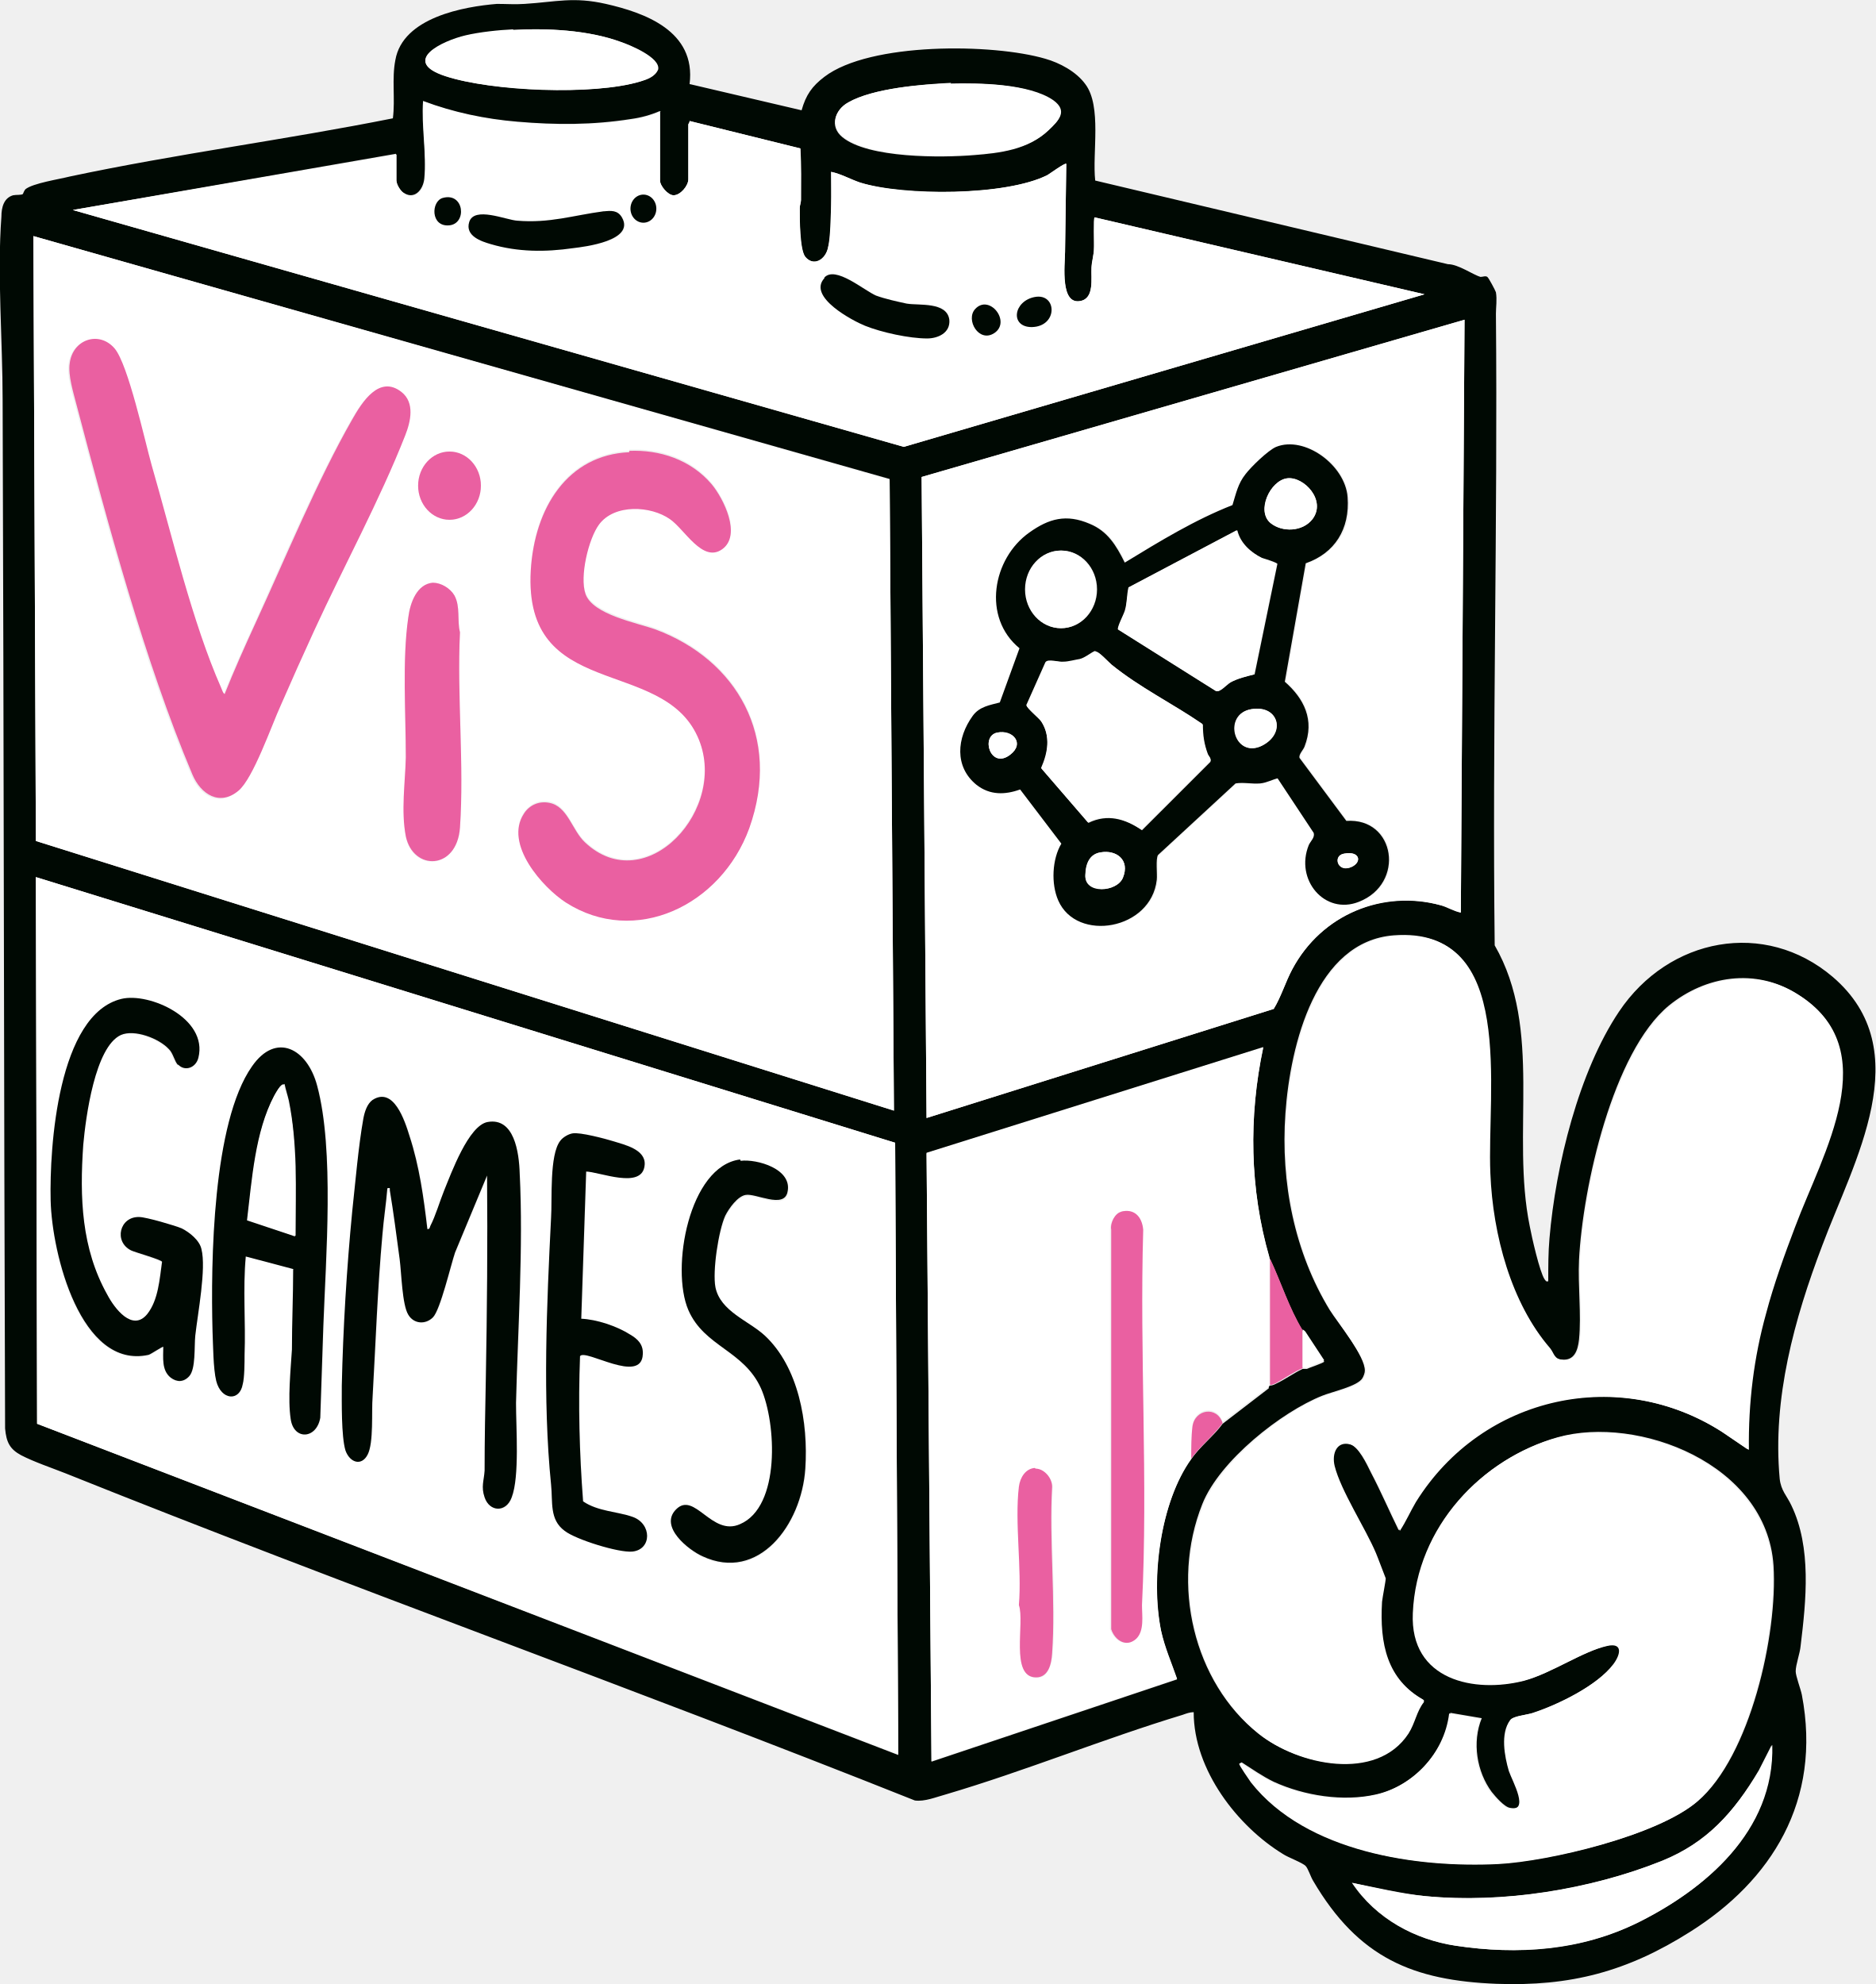
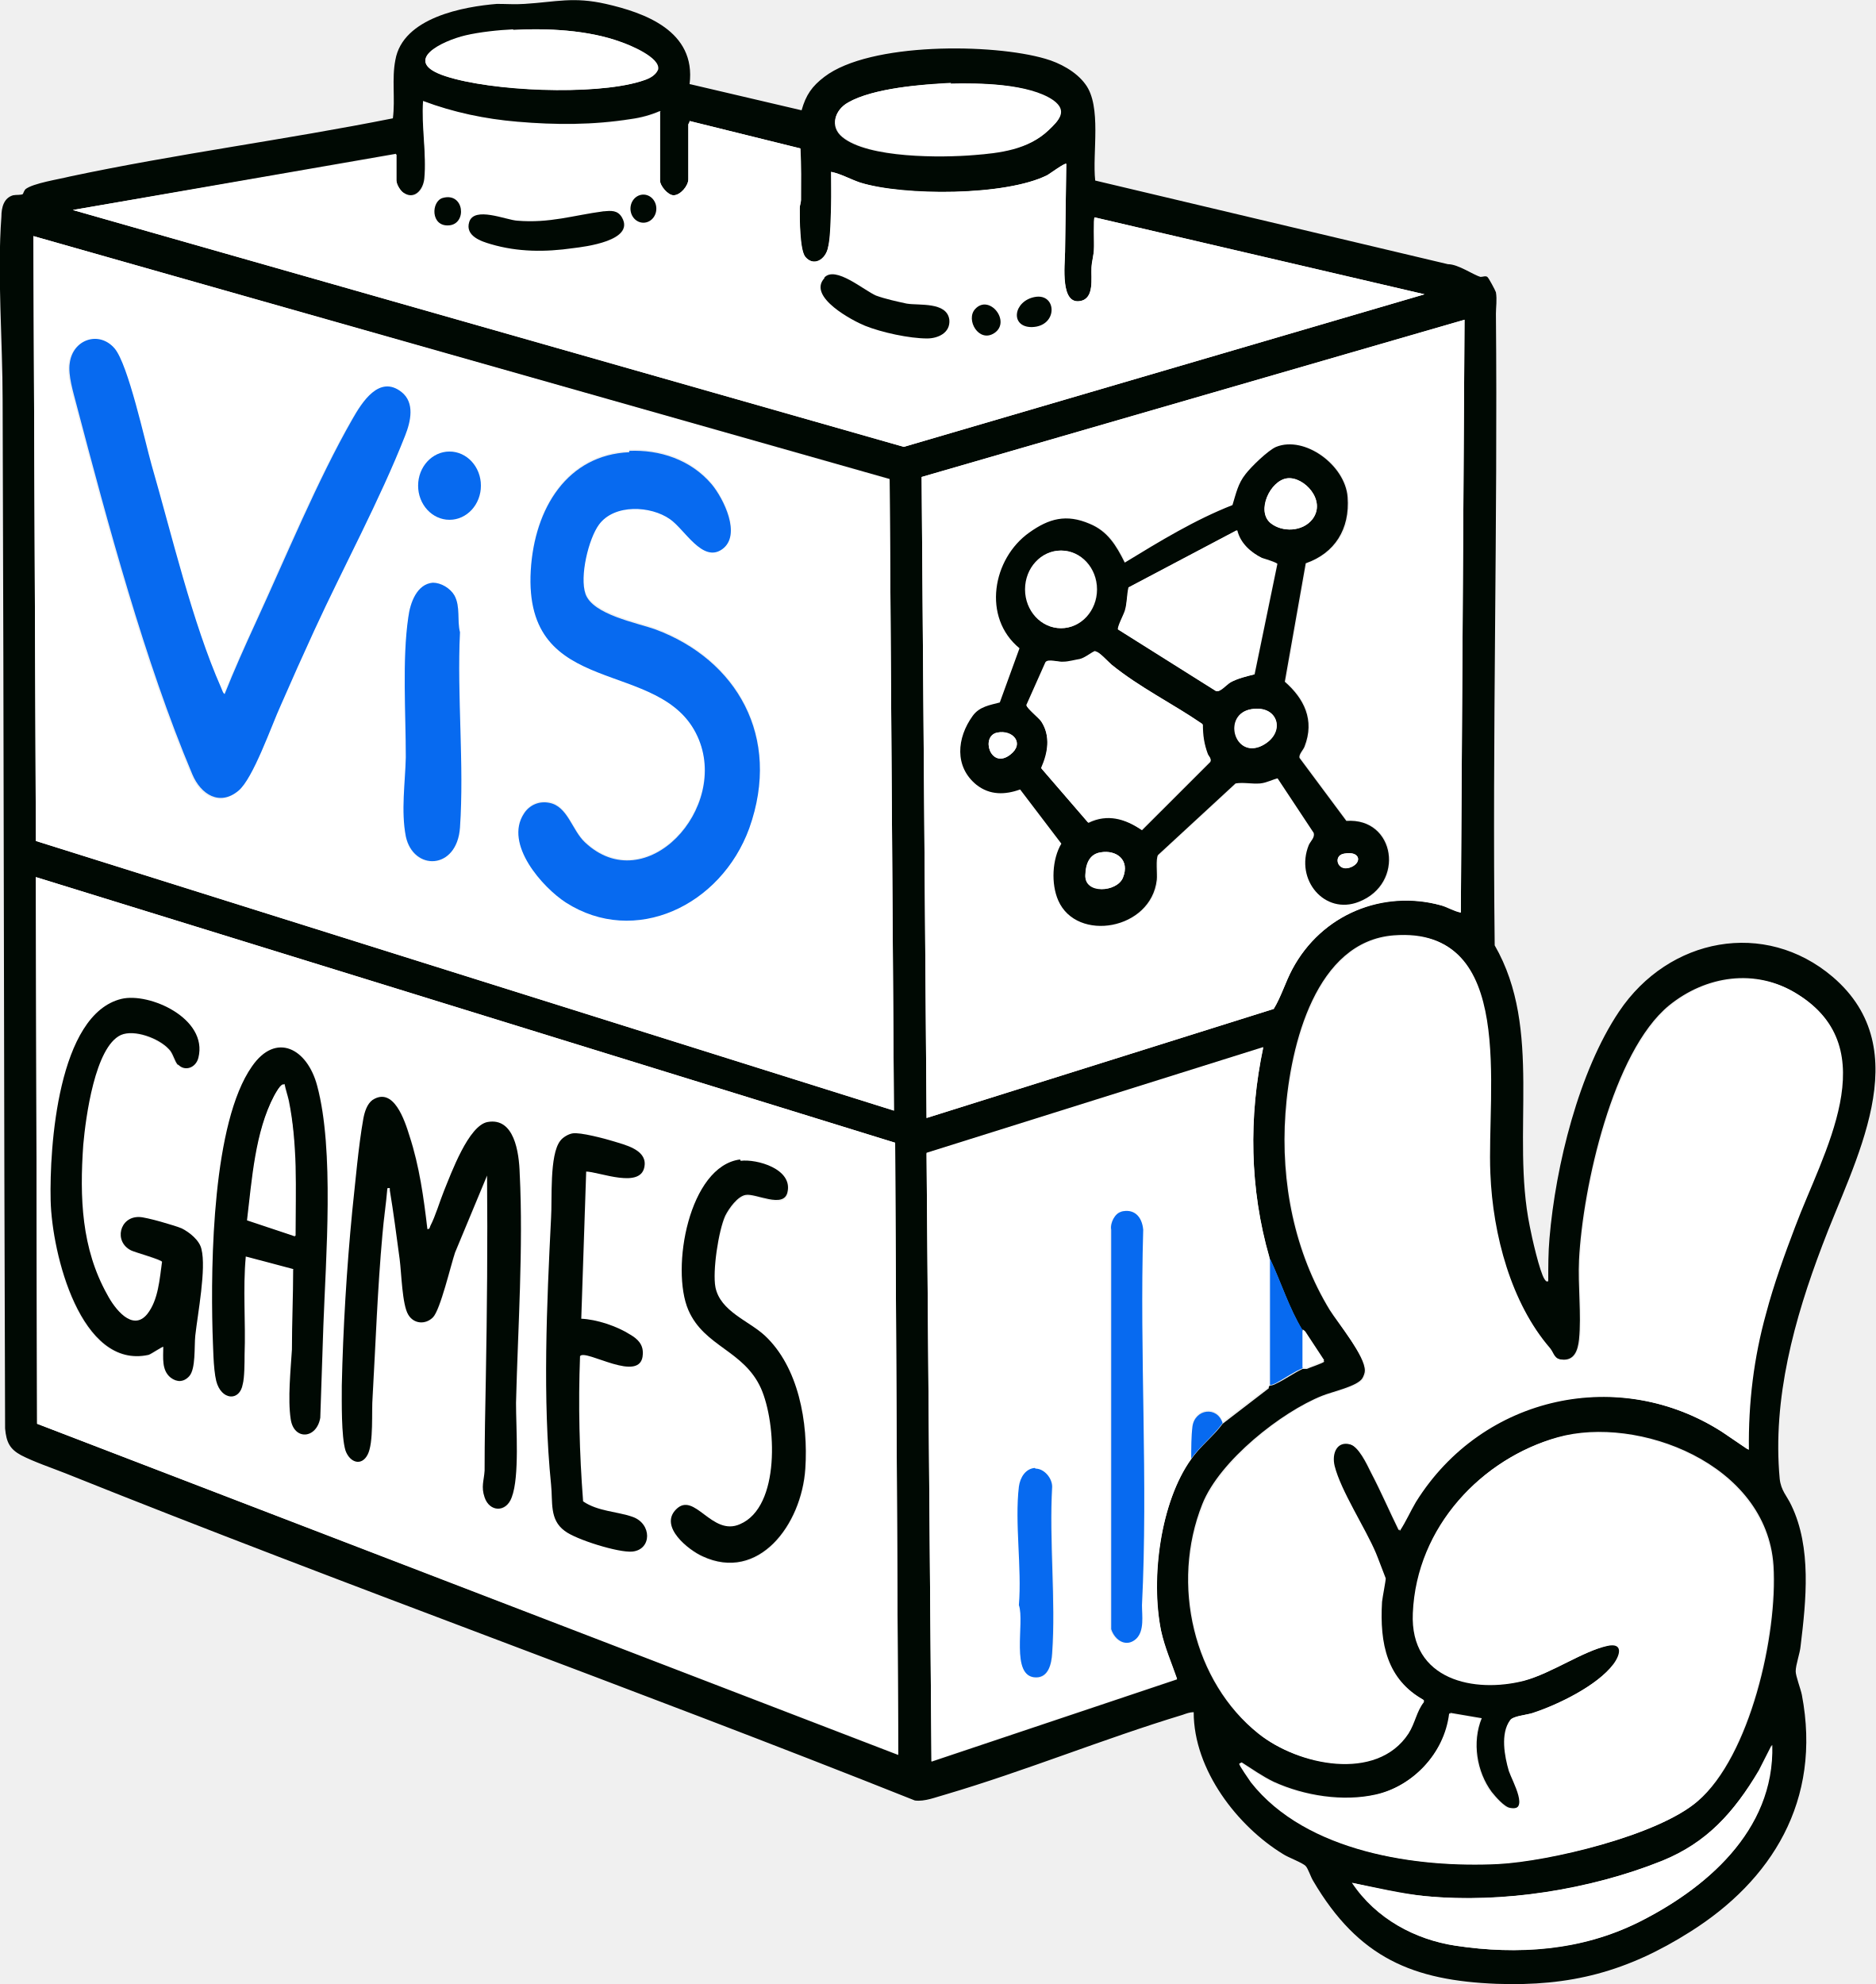
<svg xmlns="http://www.w3.org/2000/svg" id="Layer_2" version="1.1" viewBox="0 0 520 550" width="520" height="550">
  <defs id="defs176">
    <style id="style174">
      .st0 {
-         fill: #ea60a1;
+         fill: #076af0;
      }

      .st1 {
        fill: #fff;
      }

      .st2 {
        fill: #000903;
      }
    </style>
  </defs>
  <path class="st2" d="m 191.339,23.34 30.887,7.234 c 1.195,-4.266 2.901,-6.678 6.314,-9.275 12.628,-9.646 46.756,-9.275 61.261,-5.008 3.925,1.113 8.532,3.524 11.092,7.049 4.607,6.121 1.877,19.106 2.73,26.711 l 97.779,23.187 c 2.901,0 6.996,2.968 9.044,3.524 0.683,0 1.365,-0.371 1.877,0 0.341,0.185 2.218,3.71 2.389,4.266 0.341,2.04 0,4.081 0,5.936 0.512,58.43 -1.024,116.675 -0.341,175.105 13.481,23.372 4.437,52.123 9.727,77.907 0.512,2.782 2.73,12.613 4.095,14.654 0.341,0.371 0.341,0.742 1.024,0.556 0,-4.081 0,-7.976 0.341,-11.872 1.706,-20.219 8.191,-46.373 19.283,-62.882 13.822,-20.59 40.443,-25.598 59.213,-9.646 23.89,20.404 5.802,51.196 -2.901,74.568 -7.679,20.219 -13.822,42.292 -11.774,64.551 0.341,3.339 2.048,4.823 3.242,7.42 5.631,11.686 4.095,26.34 2.56,38.953 -0.171,2.04 -1.365,5.194 -1.365,7.049 0,1.298 1.365,4.823 1.706,6.492 5.631,29.493 -8.532,51.567 -30.887,65.664 -17.576,11.13 -33.276,15.21 -53.753,14.468 -23.037,-0.927 -38.224,-7.049 -50.852,-28.566 -0.683,-1.113 -1.365,-3.339 -2.048,-4.081 -0.853,-0.927 -4.949,-2.411 -6.314,-3.339 -12.457,-7.605 -24.743,-23.187 -24.743,-39.324 -1.024,0 -2.048,0.371 -3.072,0.742 -22.013,6.678 -43.685,15.581 -65.698,22.074 -2.73,0.742 -5.802,2.04 -8.532,1.669 C 175.469,467.965 96.29,439.77 18.135,408.422 14.381,406.938 9.432,405.269 5.849,403.414 2.777,401.744 1.753,399.889 1.412,395.994 1.071,300.837 1.071,205.865 0.73,110.707 c 0,-16.138 -1.536,-34.687 -0.341,-50.639 0,-2.597 0.683,-5.194 3.242,-5.936 0.853,-0.185 2.389,0 2.73,-0.371 0,0 0.341,-0.927 0.683,-1.298 2.048,-1.669 9.385,-2.782 12.286,-3.524 29.692,-6.307 59.896,-10.202 89.588,-16.138 0.683,-5.379 -0.341,-10.944 0.683,-16.138 2.048,-11.872 19.112,-14.839 28.156,-15.581 2.56,0 5.119,0.185 7.679,0 8.873,-0.556 13.481,-2.04 22.525,0 10.58,2.411 25.085,7.42 23.208,22.259 v 0 z M 142.193,8.315 c -4.095,0.185 -9.215,0.742 -13.31,1.669 -6.143,1.484 -17.918,7.049 -5.461,11.13 12.457,4.081 41.125,5.379 53.923,1.484 1.877,-0.556 4.095,-1.484 4.949,-3.339 0.683,-3.339 -8.191,-6.863 -10.239,-7.605 -9.044,-3.339 -20.477,-3.895 -30.033,-3.339 z M 263.521,23.155 c -7.85,0.185 -21.672,1.298 -28.498,5.379 -3.584,2.04 -5.119,6.492 -1.536,9.46 7.167,5.936 27.644,5.75 36.518,5.008 7.167,-0.556 15.017,-1.484 20.648,-6.863 2.73,-2.597 5.29,-5.194 1.194,-8.162 -6.655,-4.823 -20.477,-5.008 -28.498,-4.637 v 0 z m -80.544,7.605 c -2.56,1.113 -5.29,1.855 -8.02,2.226 -10.58,1.669 -20.819,1.669 -31.569,0.742 -8.873,-0.742 -17.747,-2.597 -26.109,-5.75 -0.512,7.049 1.024,14.654 0.341,21.517 -0.341,3.339 -2.901,5.936 -5.802,3.895 -0.853,-0.556 -2.048,-2.597 -2.048,-3.524 v -7.234 L 20.183,58.213 250.552,123.877 394.917,81.585 303.452,60.253 c -0.341,0 0,7.791 -0.171,8.533 0,1.669 -0.512,3.524 -0.683,5.379 -0.171,2.968 0.853,8.533 -3.072,9.275 -5.631,1.113 -4.437,-9.831 -4.266,-13.541 l 0.341,-24.485 c -0.341,-0.371 -4.437,2.597 -5.29,3.153 -11.433,5.75 -39.76,5.936 -51.876,2.04 -2.73,-0.927 -5.29,-2.411 -8.02,-2.968 0,3.153 0,6.307 0,9.275 0,2.968 0,8.718 -0.853,11.686 -0.683,3.339 -4.095,5.379 -6.314,2.597 -1.706,-2.04 -1.536,-10.573 -1.536,-13.541 0,-0.742 0.341,-1.484 0.341,-2.226 0,-4.823 0,-9.646 -0.171,-14.283 L 191.168,33.542 c 0,0.371 -0.341,0.742 -0.341,0.927 v 15.21 c 0,1.855 -2.218,4.452 -4.095,4.452 -1.536,0 -3.754,-2.597 -3.754,-4.081 z M 247.822,307.885 246.627,132.781 9.262,65.447 9.944,233.132 Z M 406.009,88.633 255.501,132.224 256.866,309.926 353.109,279.69 c 2.048,-3.339 3.242,-7.42 5.119,-10.944 8.191,-15.396 25.255,-22.259 41.125,-17.807 1.877,0.556 3.584,1.669 5.631,2.04 z M 248.163,316.789 9.944,243.148 10.286,394.696 249.016,486.514 248.163,316.974 v 0 z M 484.505,401.744 c -0.341,-12.799 1.365,-25.412 4.778,-37.84 2.218,-7.976 5.119,-16.323 8.02,-23.929 7.85,-20.59 25.426,-49.341 0.683,-64.551 -11.262,-7.049 -25.085,-5.008 -35.323,3.339 -15.529,12.799 -23.89,50.268 -24.914,70.487 -0.341,7.049 0.683,15.21 0,22.074 -0.341,3.153 -1.365,5.936 -4.778,5.565 -2.73,-0.185 -2.389,-1.855 -3.584,-3.339 -10.751,-12.428 -15.699,-31.348 -16.552,-48.413 -1.024,-23.001 7.338,-68.447 -26.45,-65.85 -21.501,1.669 -28.668,30.05 -30.033,49.341 -1.365,19.291 2.56,38.582 12.286,54.535 2.218,3.524 9.897,12.799 9.727,16.88 0,0.556 -0.341,1.484 -0.683,2.04 -1.365,2.226 -8.361,3.71 -11.092,4.823 -11.262,4.452 -28.498,17.993 -33.276,30.05 -8.873,22.259 -2.389,49.341 15.529,63.624 10.751,8.533 32.422,13.355 41.296,-0.185 1.877,-2.782 2.218,-6.121 4.266,-8.718 v -0.556 c -10.239,-5.75 -12.286,-15.581 -11.604,-27.267 0,-1.484 1.024,-5.565 1.024,-6.492 0,-0.371 -2.389,-6.121 -2.73,-7.049 -2.901,-6.863 -9.897,-17.251 -11.433,-24.114 -0.853,-3.524 0.683,-7.049 4.437,-5.936 2.56,0.742 4.778,5.565 5.973,7.976 2.73,5.194 5.119,10.759 7.679,15.952 1.706,-2.411 2.901,-5.379 4.437,-7.976 18.6,-29.864 56.824,-37.469 85.151,-19.291 l 6.826,4.637 v 0 z M 351.914,348.694 c -5.461,-18.92 -5.802,-38.953 -1.706,-58.245 l -93.342,29.308 1.365,168.613 68.087,-22.816 c -1.536,-4.452 -3.413,-8.533 -4.437,-13.355 -3.072,-14.654 -0.171,-35.8 8.362,-47.672 2.389,-3.524 6.314,-6.492 8.703,-9.831 l 12.798,-9.831 v -0.742 c 0.853,0 1.365,-0.185 2.048,-0.556 2.389,-1.113 4.949,-2.968 7.338,-4.081 0.171,0 0.683,0 1.194,0 0.683,-0.371 4.778,-1.669 4.778,-2.04 -1.536,-2.597 -3.413,-5.194 -5.119,-7.791 -0.171,-0.371 -0.683,-0.556 -0.853,-0.742 -3.754,-6.121 -5.973,-13.355 -9.044,-19.848 v 0 z m -8.02,140.047 c -0.341,0.371 2.73,4.637 3.242,5.194 15.358,19.662 46.074,23.929 68.599,22.63 13.993,-0.742 44.026,-7.791 54.947,-17.251 14.505,-12.428 22.184,-46.188 20.989,-65.293 -1.877,-28.38 -37.712,-41.736 -59.725,-35.615 -20.648,5.75 -38.907,24.485 -39.931,48.599 -0.683,18.735 17.406,22.259 30.887,18.735 7.508,-2.04 16.211,-8.162 23.037,-9.646 4.266,-0.927 3.925,2.226 1.706,5.008 -4.607,6.121 -15.87,11.501 -22.696,13.726 -1.536,0.556 -5.29,0.927 -5.973,1.855 -2.73,3.71 -1.536,9.831 -0.341,14.097 0.853,2.968 5.802,11.501 0,10.388 -1.536,-0.185 -4.095,-3.153 -5.119,-4.452 -4.095,-5.565 -5.461,-13.726 -2.73,-20.404 l -8.703,-1.484 c -1.536,11.315 -10.58,20.404 -20.648,22.63 -9.044,2.04 -19.795,0.371 -28.327,-3.524 -3.072,-1.484 -5.973,-3.524 -8.873,-5.379 v 0 z m 30.887,33.203 c 6.655,10.017 17.576,15.767 28.668,17.436 17.235,2.597 34.982,1.484 50.681,-6.492 18.088,-8.904 37.712,-25.041 37.03,-49.155 l -3.584,7.049 c -6.996,11.872 -14.505,20.033 -26.791,25.041 -20.136,8.162 -44.197,11.871 -65.527,9.831 -6.996,-0.742 -13.822,-2.411 -20.477,-3.71 z" id="path178" style="stroke-width:1.779" />
  <path class="st1" d="M 247.822,307.885 9.944,233.132 9.262,65.447 246.627,132.966 l 1.195,175.105 v 0 z M 62.161,192.695 C 61.479,192.324 61.308,191.396 60.967,190.84 53.117,172.661 47.315,148.547 41.684,129.071 39.807,122.207 35.2,101.247 31.445,96.795 27.179,91.787 19.842,94.198 18.988,100.876 c -0.512,3.524 1.024,8.162 1.877,11.501 8.703,33.018 18.941,71.415 32.081,102.392 2.389,5.75 7.679,9.089 12.798,4.637 4.095,-3.339 9.215,-18.178 11.774,-23.743 3.072,-7.049 6.314,-14.097 9.385,-20.961 8.02,-17.622 18.088,-35.986 25.085,-53.793 1.536,-3.895 2.901,-9.089 -1.024,-12.057 -6.143,-4.823 -10.751,2.782 -13.652,7.605 -9.556,16.694 -18.6,38.211 -26.62,56.019 -3.072,6.678 -6.143,13.541 -8.873,20.404 z m 71.158,-58.059 c 0,-5.194 -3.925,-9.46 -8.703,-9.46 -4.778,0 -8.703,4.266 -8.703,9.46 0,5.194 3.925,9.46 8.703,9.46 4.778,0 8.703,-4.266 8.703,-9.46 z m 41.125,-9.646 c -17.064,0.742 -26.279,15.396 -27.303,32.832 -2.218,36.171 36.176,23.558 46.244,46.002 8.873,19.848 -14.334,45.446 -31.228,29.308 -3.584,-3.339 -4.778,-10.017 -9.897,-10.944 -2.56,-0.556 -5.29,0.556 -6.996,2.968 -5.631,8.533 5.29,20.59 11.604,24.67 19.112,12.242 43.002,1.113 50.852,-20.59 9.215,-25.412 -3.584,-46.744 -25.938,-55.091 -4.949,-1.855 -17.235,-4.081 -19.453,-9.831 -1.706,-4.637 0.683,-15.21 3.754,-19.291 4.266,-5.75 14.334,-5.194 19.624,-1.484 4.095,2.782 8.873,12.428 14.505,8.347 5.631,-4.081 0.341,-14.097 -2.901,-17.993 -5.802,-6.863 -14.334,-9.646 -22.866,-9.275 v 0 z m -54.435,36.542 c -4.607,0.371 -6.314,5.565 -6.826,9.646 -1.706,11.872 -0.683,26.711 -0.683,38.953 0,7.049 -1.194,15.025 0,21.888 1.877,9.646 14.163,9.275 15.017,-2.411 1.194,-17.436 -0.853,-36.542 0,-54.164 -0.683,-3.339 0.171,-7.049 -1.536,-10.202 -1.195,-2.04 -3.754,-3.71 -5.973,-3.524 v 0 z" id="path180" style="stroke-width:1.779" />
  <path class="st1" d="M 248.163,316.789 249.016,486.329 10.286,394.696 9.944,243.148 Z M 49.363,295.272 c 1.877,2.04 4.949,0.927 5.631,-1.855 2.901,-10.759 -13.481,-17.993 -21.33,-16.323 -17.576,4.081 -19.965,40.252 -19.624,55.833 0.341,15.581 8.362,46.93 27.132,42.849 0.683,0 3.925,-2.411 4.095,-2.226 0,2.968 -0.512,6.492 2.048,8.533 1.706,1.298 3.754,1.298 5.119,-0.371 2.048,-2.226 1.536,-8.162 1.706,-11.315 0.683,-6.121 3.072,-18.549 1.706,-23.929 -0.683,-2.597 -3.413,-4.637 -5.461,-5.75 -1.706,-0.927 -9.897,-3.153 -11.774,-3.153 -5.461,-0.185 -7.167,6.863 -2.218,9.275 1.024,0.556 8.362,2.597 8.362,3.153 -0.683,4.823 -1.024,10.573 -4.095,14.468 -4.095,5.008 -8.873,-1.484 -11.092,-5.379 -6.996,-12.984 -7.679,-26.896 -6.655,-41.55 0.512,-7.605 3.072,-27.082 10.409,-30.421 3.584,-1.669 10.58,0.927 13.31,3.895 1.024,1.113 1.536,3.524 2.56,4.452 v 0 z m 32.081,56.575 c 0,7.42 0,14.839 -0.341,22.259 0,5.75 -1.195,13.726 -0.341,19.291 0.853,5.936 7.167,5.565 8.191,-0.371 l 0.853,-25.412 c 0.683,-19.106 3.072,-48.784 -1.706,-66.592 -2.73,-10.388 -11.433,-14.839 -18.088,-5.379 -10.921,15.581 -11.433,54.349 -10.921,73.455 0,3.895 0,10.388 1.024,13.726 1.365,5.379 6.314,5.75 7.338,0.927 0.341,-1.855 0.512,-6.121 0.512,-8.162 0.341,-9.089 -0.512,-18.364 0.341,-27.267 0,0 13.31,3.524 13.31,3.524 z m 37.2,-11.13 c -1.024,-8.718 -2.218,-17.436 -4.949,-25.783 -1.365,-4.452 -4.437,-13.726 -10.239,-10.017 -1.706,1.113 -2.218,3.153 -2.56,5.194 -1.536,7.605 -2.389,17.807 -3.072,25.598 -1.536,15.767 -2.56,32.647 -2.901,48.413 0,4.452 -0.341,14.097 1.024,17.993 1.024,3.339 4.437,4.266 6.143,1.113 1.706,-3.524 1.194,-11.872 1.365,-15.952 0.853,-15.025 1.365,-30.05 2.73,-45.075 0.341,-4.266 1.024,-8.533 1.365,-12.799 0.853,0 0.512,0 0.683,0.556 1.024,6.121 1.877,12.799 2.73,19.106 0.512,3.71 0.683,12.613 2.389,15.396 1.706,2.782 4.778,2.968 6.826,0.742 2.048,-1.855 4.778,-14.283 6.143,-17.993 l 8.873,-21.332 c 0,18.735 0,37.469 -0.341,56.204 0,8.533 -0.341,17.065 -0.341,25.598 0,2.782 -0.853,4.452 0,7.42 1.365,4.266 5.973,4.452 7.508,0 2.048,-5.936 1.024,-19.291 1.194,-26.154 0.512,-20.775 2.048,-43.034 1.024,-63.624 -0.341,-5.75 -1.536,-15.581 -8.873,-14.283 -5.29,0.927 -10.068,14.097 -12.116,19.106 -1.195,2.968 -2.389,7.049 -3.754,9.646 -0.171,0.371 -0.341,0.742 -0.683,0.927 v 0 z m 43.855,-15.952 c 3.754,0 15.87,5.194 16.382,-1.855 0.341,-4.266 -5.631,-5.75 -8.532,-6.492 -2.389,-0.742 -9.385,-2.597 -11.433,-2.226 -1.195,0.185 -2.56,1.113 -3.413,2.04 -3.072,3.895 -2.218,16.323 -2.56,21.332 -1.194,23.929 -2.389,50.083 0,74.011 0.512,4.823 -0.512,9.46 3.754,12.799 3.242,2.411 15.187,6.121 18.771,5.75 5.29,-0.556 5.29,-7.791 0,-9.646 -4.266,-1.484 -9.556,-1.484 -13.652,-4.266 -1.194,-13.355 -1.365,-26.711 -0.853,-40.252 1.365,-2.226 17.064,7.976 17.406,-0.556 0,-2.597 -1.536,-4.081 -3.413,-5.379 -3.754,-2.411 -9.385,-4.081 -13.652,-4.452 l 1.365,-40.808 v 0 z m 42.832,-2.968 c -13.993,1.855 -19.283,30.235 -14.334,41.736 4.266,10.017 15.358,10.944 20.136,21.703 4.437,9.646 5.461,32.832 -5.802,37.655 -8.02,3.339 -12.628,-9.275 -17.747,-4.081 -4.778,4.823 3.754,11.315 7.338,12.984 15.529,7.049 27.303,-8.904 28.498,-24.299 0.853,-12.984 -1.877,-28.195 -11.263,-36.913 -4.437,-4.081 -12.286,-6.863 -13.651,-13.355 -1.024,-4.452 0.683,-15.581 2.73,-19.848 1.024,-2.04 3.242,-5.379 5.631,-5.75 2.73,-0.556 10.58,3.895 11.604,-0.742 1.536,-6.678 -8.532,-9.275 -12.969,-8.718 v 0 z" id="path182" style="stroke-width:1.779" />
  <path class="st1" d="m 484.505,401.744 -6.826,-4.637 c -28.327,-18.364 -66.551,-10.573 -85.151,19.291 -1.536,2.597 -2.73,5.379 -4.437,7.976 -2.56,-5.194 -4.949,-10.759 -7.679,-15.952 -1.194,-2.411 -3.413,-7.234 -5.973,-7.976 -3.754,-1.113 -5.29,2.411 -4.437,5.936 1.706,6.863 8.532,17.251 11.433,24.114 0.341,0.742 2.56,6.678 2.73,7.049 0,0.742 -0.853,5.008 -1.024,6.492 -0.683,11.686 1.365,21.517 11.604,27.267 v 0.556 c -2.048,2.597 -2.389,5.75 -4.266,8.718 -8.873,13.541 -30.716,8.718 -41.296,0.185 -17.918,-14.283 -24.402,-41.365 -15.529,-63.624 4.949,-12.057 22.013,-25.783 33.276,-30.05 2.73,-1.113 9.556,-2.411 11.092,-4.823 0.341,-0.556 0.683,-1.298 0.683,-2.04 0,-3.895 -7.508,-13.17 -9.727,-16.88 -9.727,-15.952 -13.651,-35.429 -12.286,-54.535 1.365,-19.106 8.362,-47.672 30.033,-49.341 33.787,-2.597 25.426,42.849 26.45,65.85 0.683,17.065 5.802,35.986 16.552,48.414 1.194,1.484 1.024,2.968 3.584,3.339 3.242,0.371 4.437,-2.597 4.778,-5.565 0.683,-6.863 -0.341,-15.025 0,-22.074 1.024,-20.404 9.385,-57.688 24.914,-70.487 10.239,-8.347 24.061,-10.388 35.323,-3.339 24.573,15.21 6.996,43.962 -0.683,64.551 -2.901,7.605 -5.973,16.138 -8.02,23.929 -3.413,12.242 -4.949,24.856 -4.778,37.84 v 0 z" id="path184" style="stroke-width:1.779" />
  <path class="st1" d="m 406.009,88.633 -1.024,164.346 c -1.877,-0.371 -3.583,-1.669 -5.631,-2.04 -15.87,-4.266 -32.934,2.411 -41.125,17.807 -1.877,3.524 -3.072,7.605 -5.119,10.944 L 256.866,309.926 255.501,132.224 Z m -51.534,127.062 10.068,15.21 c 0.341,1.298 -1.024,2.226 -1.365,3.339 -3.925,9.831 4.437,19.477 13.822,15.767 12.969,-5.008 10.239,-23.558 -3.413,-22.445 L 360.617,210.131 c -0.341,-0.927 1.024,-2.226 1.365,-3.153 2.73,-7.605 -0.171,-13.355 -5.461,-17.993 l 5.802,-32.832 c 7.85,-2.782 12.457,-9.089 11.604,-18.364 -0.853,-9.275 -12.116,-17.065 -19.795,-13.912 -2.218,0.927 -6.996,5.565 -8.532,7.605 -2.048,2.597 -2.73,5.379 -3.583,8.533 -10.409,4.081 -20.136,10.202 -29.863,15.952 -2.389,-4.823 -4.778,-8.718 -9.727,-10.759 -6.314,-2.782 -11.092,-1.298 -16.723,2.411 -10.409,7.049 -13.14,23.558 -2.73,32.09 l -5.461,15.025 c -2.901,0.742 -5.631,0.927 -7.508,3.71 -4.437,6.121 -5.119,14.097 1.024,19.106 3.584,2.968 8.02,2.782 12.116,1.298 l 11.433,15.025 c -2.56,4.266 -2.901,11.13 -0.853,15.767 5.119,11.686 25.767,8.162 27.303,-5.75 0.171,-1.669 -0.341,-5.75 0.341,-6.863 l 21.501,-19.848 c 2.218,-0.185 4.437,0.371 6.826,0 1.877,-0.185 3.242,-1.298 5.119,-1.484 v 0 z" id="path186" style="stroke-width:1.779" />
  <path class="st1" d="m 182.977,30.76 v 19.291 c 0,1.484 2.218,4.081 3.754,4.081 1.877,0 4.095,-2.597 4.095,-4.452 V 34.47 c 0,0 0.512,-0.556 0.341,-0.927 l 30.716,7.605 c 0.341,4.823 0.171,9.46 0.171,14.283 0,0.742 -0.341,1.484 -0.341,2.226 0,2.782 0,11.501 1.536,13.541 2.389,2.782 5.631,0.927 6.314,-2.597 0.683,-2.968 0.683,-8.533 0.853,-11.686 0.171,-3.153 0,-6.307 0,-9.275 2.73,0.556 5.29,2.04 8.02,2.968 12.116,3.71 40.443,3.71 51.876,-2.04 0.853,-0.371 4.949,-3.524 5.29,-3.153 l -0.341,24.485 c 0,3.71 -1.365,14.654 4.266,13.541 3.925,-0.742 2.901,-6.307 3.072,-9.275 0,-1.669 0.683,-3.524 0.683,-5.379 0,-0.927 -0.171,-8.533 0.171,-8.533 L 394.917,81.585 250.552,123.877 20.183,58.213 109.942,42.817 v 7.234 c 0,1.113 1.024,2.968 2.048,3.524 2.901,2.04 5.461,-0.556 5.802,-3.895 0.512,-7.049 -0.853,-14.468 -0.341,-21.517 8.362,3.153 17.235,5.008 26.108,5.75 10.58,0.927 20.989,0.927 31.569,-0.742 2.73,-0.371 5.461,-1.113 8.02,-2.226 v 0 z m -1.024,27.082 c 0,-2.226 -1.536,-3.895 -3.583,-3.895 -2.048,0 -3.583,1.669 -3.583,3.895 0,2.226 1.536,3.895 3.583,3.895 2.048,0 3.583,-1.669 3.583,-3.895 z M 122.74,54.874 c -3.242,0.927 -3.413,7.791 1.706,7.605 5.119,-0.185 4.266,-9.275 -1.706,-7.605 z m 44.709,3.71 c -8.362,0.927 -14.846,3.339 -23.89,2.597 -3.072,-0.185 -12.116,-4.081 -13.31,0.371 -1.195,3.895 3.242,5.379 5.973,6.121 7.508,2.226 15.187,2.04 22.866,1.113 3.242,-0.371 17.406,-2.04 13.481,-8.533 -1.195,-2.04 -3.072,-1.855 -4.949,-1.669 z m 61.09,18.364 c -4.778,5.194 8.02,11.872 11.263,13.17 4.607,1.855 12.286,3.339 17.235,3.524 2.901,0 6.484,-1.484 6.143,-5.194 -0.512,-5.008 -8.361,-3.895 -11.774,-4.452 -2.73,-0.371 -5.973,-1.113 -8.532,-2.226 -3.413,-1.298 -11.263,-8.347 -14.334,-5.008 z m 58.36,5.379 c -5.802,0.927 -6.826,8.533 -0.853,8.347 7.167,0 6.996,-9.46 0.853,-8.347 z m -16.552,3.339 c -2.73,2.968 1.024,9.46 5.29,6.678 4.778,-3.153 -1.365,-10.944 -5.29,-6.678 z" id="path188" style="stroke-width:1.779" />
  <path class="st1" d="m 330.243,404.341 c -8.532,12.057 -11.262,33.203 -8.362,47.672 1.024,4.637 2.901,8.904 4.437,13.355 l -68.087,22.816 -1.365,-168.613 93.342,-29.308 c -4.095,19.291 -3.754,39.324 1.706,58.245 v 35.8 c -0.171,0 -12.969,9.831 -12.969,9.831 -1.536,-4.823 -7.679,-3.895 -8.362,0.927 -0.341,2.782 -0.341,6.121 -0.341,8.904 v 0 z m -19.453,-68.447 c -1.706,0.371 -3.072,3.153 -3.072,5.008 v 110.739 c 1.194,3.339 4.437,5.194 7.167,2.597 2.218,-2.226 1.536,-6.307 1.536,-9.275 1.877,-34.316 -0.683,-69.745 0.341,-104.061 -0.171,-3.71 -2.56,-5.936 -6.143,-5.008 z m -23.719,71.229 c -2.56,0 -4.095,2.597 -4.437,5.194 -1.195,9.831 0.853,22.63 0,32.832 1.706,4.823 -2.56,20.033 4.778,20.033 3.242,0 4.095,-3.895 4.437,-6.678 1.194,-14.839 -0.853,-31.163 0,-46.188 0,-2.411 -2.389,-5.194 -4.607,-5.008 v 0 z" id="path190" style="stroke-width:1.779" />
  <path class="st1" d="m 343.894,488.74 c 2.901,1.855 5.802,3.895 8.873,5.379 8.532,3.895 19.112,5.565 28.327,3.524 10.239,-2.226 19.283,-11.315 20.648,-22.63 l 8.703,1.484 c -2.56,6.678 -1.365,14.839 2.73,20.404 1.024,1.298 3.584,4.081 5.119,4.452 5.973,1.113 1.024,-7.42 0,-10.388 -1.194,-4.081 -2.389,-10.388 0.341,-14.097 0.683,-1.113 4.437,-1.484 5.973,-1.855 6.996,-2.226 18.088,-7.605 22.696,-13.726 2.048,-2.782 2.56,-5.936 -1.706,-5.008 -6.826,1.484 -15.529,7.605 -23.037,9.646 -13.651,3.524 -31.74,0 -30.887,-18.735 1.024,-24.114 19.283,-42.849 39.931,-48.599 22.013,-6.121 57.848,7.234 59.725,35.615 1.195,19.291 -6.484,52.865 -20.989,65.293 -11.092,9.46 -40.954,16.509 -54.947,17.251 -22.354,1.113 -53.241,-3.153 -68.599,-22.63 -0.341,-0.556 -3.413,-4.823 -3.242,-5.194 v 0 z" id="path192" style="stroke-width:1.779" />
  <path class="st1" d="m 374.781,521.943 c 6.826,1.484 13.651,3.153 20.477,3.71 21.33,2.04 45.562,-1.855 65.698,-9.831 12.286,-5.008 19.624,-13.355 26.791,-25.041 l 3.584,-7.049 c 0.683,24.114 -18.941,40.066 -37.03,49.155 -15.87,7.791 -33.617,9.089 -50.681,6.492 -11.092,-1.669 -22.013,-7.42 -28.668,-17.436 v 0 z" id="path194" style="stroke-width:1.779" />
  <path class="st1" d="m 263.521,23.155 c 7.85,-0.185 21.842,0 28.498,4.637 4.095,2.968 1.536,5.565 -1.195,8.162 -5.631,5.379 -13.481,6.307 -20.648,6.863 -8.874,0.742 -29.351,0.927 -36.518,-5.008 -3.584,-2.968 -2.218,-7.42 1.536,-9.46 6.826,-3.895 20.648,-5.008 28.498,-5.379 v 0 z" id="path196" style="stroke-width:1.779" />
  <path class="st1" d="m 142.193,8.315 c 9.556,-0.556 20.989,0 30.033,3.339 2.218,0.742 10.921,4.266 10.239,7.605 -0.853,2.04 -3.072,2.782 -4.949,3.339 -12.969,3.895 -41.125,2.782 -53.923,-1.484 -12.798,-4.266 -0.853,-9.831 5.461,-11.315 3.925,-0.927 9.215,-1.484 13.31,-1.669 z" id="path198" style="stroke-width:1.779" />
  <path class="st0" d="m 361.129,368.541 v 10.759 c -2.389,0.927 -4.949,2.782 -7.338,4.081 -0.512,0.185 -1.024,0.556 -1.706,0.556 v -35.058 c 3.072,6.492 5.29,13.726 9.044,19.848 z" id="path200" style="stroke-width:1.779" />
  <path class="st0" d="m 338.946,394.51 c -2.56,3.524 -6.314,6.492 -8.703,9.831 0,-2.782 0,-6.121 0.341,-8.904 0.683,-4.823 6.826,-5.75 8.362,-0.927 z" id="path202" style="stroke-width:1.779" />
  <path class="st1" d="m 361.129,379.3 v -10.759 c 0,0 0.683,0.371 0.853,0.742 1.706,2.597 3.413,5.194 5.119,7.791 0,0.185 -4.095,1.669 -4.778,2.04 -0.341,0 -0.853,0 -1.194,0 v 0 z" id="path204" style="stroke-width:1.779" />
  <path class="st0" d="m 174.445,124.99 c 8.362,-0.371 17.064,2.411 22.866,9.275 3.242,3.895 8.362,14.097 2.901,17.993 -5.461,3.895 -10.409,-5.565 -14.505,-8.347 -5.29,-3.71 -15.358,-4.266 -19.624,1.484 -2.901,3.895 -5.461,14.468 -3.754,19.291 2.048,5.75 14.334,7.976 19.453,9.831 22.354,8.347 34.982,29.679 25.938,55.091 -7.85,21.517 -31.74,32.832 -50.852,20.59 -6.314,-4.081 -17.235,-16.138 -11.604,-24.67 1.536,-2.411 4.266,-3.524 6.996,-2.968 5.119,0.927 6.314,7.605 9.897,10.944 16.894,15.952 40.272,-9.46 31.228,-29.308 -10.068,-22.259 -48.292,-9.831 -46.244,-46.002 1.024,-17.436 10.239,-32.09 27.303,-32.832 v 0 z" id="path206" style="stroke-width:1.779" />
  <path class="st0" d="m 62.161,192.695 c 2.73,-6.863 5.802,-13.726 8.873,-20.404 8.191,-17.807 17.064,-39.324 26.62,-56.019 2.73,-4.823 7.508,-12.428 13.652,-7.605 3.754,2.968 2.56,8.162 1.024,12.057 -6.996,17.807 -17.064,36.356 -25.085,53.793 -3.242,7.049 -6.314,13.912 -9.385,20.961 -2.56,5.565 -7.679,20.404 -11.774,23.743 -5.119,4.266 -10.409,1.113 -12.798,-4.637 -13.14,-31.163 -23.378,-69.374 -32.081,-102.392 -0.853,-3.339 -2.389,-8.162 -1.877,-11.501 0.853,-6.678 8.191,-9.089 12.457,-4.081 3.754,4.452 8.362,25.598 10.239,32.276 5.631,19.477 11.262,43.591 19.283,61.769 0.341,0.742 0.512,1.669 1.195,1.855 z" id="path208" style="stroke-width:1.779" />
  <path class="st0" d="m 120.01,161.532 c 2.218,0 4.778,1.484 5.973,3.524 1.706,3.153 0.683,6.863 1.536,10.202 -0.853,17.622 1.194,36.727 0,54.164 -0.853,11.872 -12.969,12.057 -15.017,2.411 -1.365,-7.049 -0.171,-14.839 0,-21.888 0,-12.242 -1.024,-27.082 0.683,-38.768 0.512,-4.081 2.389,-9.275 6.826,-9.646 z" id="path210" style="stroke-width:1.779" />
  <ellipse class="st0" cx="124.617" cy="134.635" id="circle212" rx="8.703" ry="9.46" style="stroke-width:1.779" />
  <path class="st2" d="m 118.644,340.717 c 0.512,0 0.512,-0.556 0.683,-0.927 1.365,-2.597 2.56,-6.678 3.754,-9.646 2.048,-5.008 6.826,-18.178 12.116,-19.106 7.338,-1.298 8.703,8.347 8.873,14.283 1.024,20.59 -0.512,43.034 -1.024,63.624 0,6.863 1.024,20.404 -1.194,26.154 -1.536,4.266 -6.143,4.081 -7.508,0 -1.024,-2.968 -0.171,-4.637 0,-7.42 0,-8.533 0.171,-17.065 0.341,-25.598 0.341,-18.735 0.512,-37.469 0.341,-56.204 l -8.873,21.332 c -1.194,3.524 -4.095,15.952 -6.143,17.993 -2.048,2.04 -5.29,1.855 -6.826,-0.742 -1.706,-2.782 -1.877,-11.501 -2.389,-15.396 -0.853,-6.307 -1.706,-12.984 -2.73,-19.106 0,-0.556 0.171,-0.742 -0.683,-0.556 -0.341,4.266 -1.024,8.533 -1.365,12.799 -1.365,15.025 -1.877,30.05 -2.73,45.075 -0.341,4.081 0.341,12.613 -1.365,15.952 -1.706,3.339 -4.949,2.226 -6.143,-1.113 -1.195,-3.895 -1.024,-13.726 -1.024,-17.993 0.341,-15.767 1.365,-32.647 2.901,-48.413 0.853,-7.791 1.706,-17.993 3.072,-25.598 0.341,-1.855 1.024,-4.081 2.56,-5.194 5.802,-3.71 8.873,5.565 10.239,10.017 2.73,8.347 3.925,17.065 4.949,25.783 v 0 z" id="path214" style="stroke-width:1.779" />
  <path class="st2" d="m 81.444,351.847 -13.31,-3.524 c -0.853,9.089 0,18.178 -0.341,27.267 0,2.04 0,6.307 -0.512,8.162 -0.853,4.823 -5.973,4.452 -7.338,-0.927 -0.853,-3.524 -0.853,-10.017 -1.024,-13.726 -0.512,-19.291 0,-57.874 10.921,-73.455 6.655,-9.646 15.358,-5.008 18.088,5.379 4.778,17.807 2.389,47.672 1.706,66.592 l -0.853,25.412 c -1.024,5.936 -7.338,6.307 -8.191,0.371 -0.853,-5.565 0,-13.726 0.341,-19.291 0,-7.42 0.341,-14.839 0.341,-22.259 z m -2.73,-51.196 c -0.683,-0.556 -2.389,2.597 -2.56,2.968 -5.29,10.017 -6.143,23.372 -7.508,34.502 l 13.31,4.452 c 0,-6.307 0.171,-12.799 0,-19.291 -0.171,-5.936 -0.683,-12.242 -1.877,-18.178 -0.341,-1.484 -0.853,-2.968 -1.195,-4.637 z" id="path216" style="stroke-width:1.779" />
  <path class="st2" d="m 49.363,295.272 c -1.024,-1.113 -1.365,-3.339 -2.56,-4.452 -2.73,-2.968 -9.556,-5.565 -13.31,-3.895 -7.167,3.339 -9.727,22.816 -10.409,30.421 -1.024,14.654 -0.512,28.751 6.655,41.55 2.048,3.895 6.996,10.388 11.092,5.379 3.072,-3.895 3.413,-9.646 4.095,-14.468 0,-0.556 -7.338,-2.597 -8.532,-3.153 -4.949,-2.411 -3.242,-9.46 2.218,-9.275 1.877,0 10.068,2.411 11.774,3.153 2.218,1.113 4.949,3.339 5.461,5.75 1.365,5.379 -1.024,17.807 -1.706,23.929 -0.341,3.153 0.171,9.275 -1.706,11.315 -1.536,1.669 -3.413,1.669 -5.119,0.371 -2.56,-2.04 -2.048,-5.565 -2.048,-8.533 -0.171,-0.185 -3.413,2.04 -4.095,2.226 -18.771,4.081 -26.791,-28.009 -27.132,-42.849 -0.341,-14.839 2.048,-51.567 19.624,-55.833 7.679,-1.855 24.061,5.379 21.33,16.323 -0.683,2.782 -3.754,3.895 -5.631,1.855 v 0 z" id="path218" style="stroke-width:1.779" />
  <path class="st2" d="m 162.5,324.765 -1.365,40.808 c 4.266,0.185 9.897,2.04 13.652,4.452 1.877,1.113 3.583,2.597 3.413,5.379 -0.341,8.533 -16.04,-1.669 -17.406,0.556 -0.512,13.355 -0.171,26.896 0.853,40.252 4.095,2.782 9.385,2.782 13.651,4.266 5.461,1.855 5.461,9.089 0,9.646 -3.754,0.371 -15.699,-3.339 -18.771,-5.75 -4.266,-3.153 -3.242,-7.976 -3.754,-12.799 -2.389,-23.743 -1.194,-50.083 0,-74.011 0.341,-5.008 -0.512,-17.436 2.56,-21.332 0.683,-0.927 2.218,-1.855 3.413,-2.04 2.048,-0.371 9.044,1.484 11.433,2.226 2.901,0.927 8.873,2.226 8.532,6.492 -0.512,7.049 -12.628,1.855 -16.382,1.855 v 0 z" id="path220" style="stroke-width:1.779" />
  <path class="st2" d="m 205.331,321.797 c 4.437,-0.556 14.505,2.226 12.969,8.718 -1.024,4.637 -8.873,0.185 -11.604,0.742 -2.218,0.371 -4.607,3.71 -5.631,5.75 -1.877,4.081 -3.584,15.396 -2.73,19.848 1.365,6.678 9.215,9.275 13.652,13.355 9.385,8.718 12.116,24.114 11.262,36.913 -1.024,15.581 -12.969,31.534 -28.497,24.299 -3.754,-1.669 -12.116,-8.162 -7.338,-12.984 5.119,-5.194 9.897,7.605 17.747,4.081 11.262,-4.823 10.068,-28.009 5.802,-37.655 -4.778,-10.573 -15.699,-11.501 -20.136,-21.703 -4.949,-11.501 0.171,-39.881 14.334,-41.736 v 0 z" id="path222" style="stroke-width:1.779" />
  <path class="st2" d="m 354.474,215.696 c -1.706,0.371 -3.242,1.298 -5.119,1.484 -2.389,0.185 -4.607,-0.371 -6.826,0 l -21.501,19.848 c -0.683,1.113 -0.171,5.194 -0.341,6.863 -1.536,13.912 -22.184,17.436 -27.303,5.75 -2.048,-4.637 -1.706,-11.501 0.853,-15.767 l -11.433,-15.025 c -4.095,1.484 -8.362,1.669 -12.116,-1.298 -6.143,-5.008 -5.461,-12.984 -1.024,-19.106 1.877,-2.597 4.778,-2.968 7.508,-3.71 l 5.461,-15.025 c -10.409,-8.533 -7.508,-24.856 2.73,-32.09 5.461,-3.895 10.239,-5.194 16.723,-2.411 4.949,2.04 7.338,5.936 9.727,10.759 9.727,-5.936 19.453,-11.871 29.863,-15.952 1.024,-3.339 1.536,-5.936 3.584,-8.533 1.536,-2.04 6.314,-6.678 8.532,-7.605 7.85,-3.153 19.112,5.008 19.795,13.912 0.683,8.904 -3.584,15.581 -11.604,18.364 l -5.802,32.832 c 5.29,4.637 8.362,10.573 5.461,17.993 -0.341,0.927 -1.706,2.226 -1.365,3.153 l 12.969,17.436 c 13.652,-0.927 16.382,17.436 3.413,22.445 -9.385,3.71 -17.747,-6.121 -13.822,-15.767 0.512,-1.113 1.706,-2.04 1.365,-3.339 l -10.068,-15.21 v 0 z m 2.389,-83.101 c -4.778,0.556 -8.703,9.089 -4.607,12.428 3.242,2.597 8.873,2.411 11.604,-1.113 3.925,-5.194 -2.389,-11.872 -6.996,-11.315 z m -13.993,14.468 -29.863,15.767 c -0.512,2.04 -0.512,4.266 -1.024,6.492 -0.341,1.113 -2.218,4.452 -1.877,5.194 l 27.132,17.065 c 1.024,0.371 2.73,-1.669 3.925,-2.411 2.048,-1.113 4.437,-1.669 6.655,-2.226 l 6.314,-30.606 c 0,-0.371 -3.584,-1.484 -4.266,-1.669 -3.072,-1.484 -5.973,-4.081 -6.826,-7.605 v 0 z m -38.736,16.323 c 0,-5.936 -4.437,-10.759 -9.897,-10.759 -5.461,0 -9.897,4.823 -9.897,10.759 0,5.936 4.437,10.759 9.897,10.759 5.461,0 9.897,-4.823 9.897,-10.759 z m -0.341,17.251 c -0.853,0.185 -2.73,1.669 -4.266,2.226 -1.194,0.371 -3.242,0.742 -4.437,0.742 -1.536,0 -4.266,-0.927 -5.119,0.185 l -5.29,11.871 c 0,0.742 3.242,3.339 4.095,4.452 2.56,4.081 1.706,8.904 0,12.984 l 12.969,15.025 c 5.29,-2.597 10.239,-1.113 14.846,2.04 l 18.941,-18.92 c 0.512,-0.927 -0.512,-1.484 -0.683,-2.226 -1.024,-2.782 -1.365,-5.194 -1.365,-8.162 -8.362,-5.75 -17.235,-10.017 -25.255,-16.509 -0.853,-0.742 -3.584,-3.71 -4.266,-3.524 v 0 z m 43.173,15.952 c -8.191,1.298 -4.949,13.726 2.73,10.202 6.996,-3.339 4.949,-11.315 -2.73,-10.202 z m -70.476,6.492 c -4.778,0.927 -1.877,10.388 3.584,6.121 4.095,-3.153 0.683,-7.049 -3.584,-6.121 z m 28.668,33.203 c -3.072,0.556 -4.095,3.153 -4.266,6.307 -0.171,5.194 8.703,4.823 10.409,0.742 2.048,-5.008 -1.877,-7.791 -6.143,-7.049 z m 67.404,0.371 c -3.072,0.556 -1.877,5.008 1.536,3.895 3.584,-1.113 3.242,-4.823 -1.536,-3.895 z" id="path224" style="stroke-width:1.779" />
  <path class="st2" d="m 167.449,58.584 c 1.877,-0.185 3.754,-0.371 4.949,1.669 3.754,6.492 -10.409,8.162 -13.481,8.533 -7.679,1.113 -15.358,1.113 -22.866,-1.113 -2.56,-0.742 -7.167,-2.226 -5.973,-6.121 1.365,-4.452 10.239,-0.556 13.31,-0.371 9.044,0.742 15.529,-1.484 23.89,-2.597 z" id="path226" style="stroke-width:1.779" />
  <path class="st2" d="m 228.539,76.947 c 3.072,-3.339 10.921,3.524 14.334,5.008 2.56,0.927 5.973,1.669 8.532,2.226 3.413,0.556 11.092,-0.556 11.774,4.452 0.341,3.71 -3.242,5.194 -6.143,5.194 -4.949,0 -12.628,-1.669 -17.235,-3.524 -3.242,-1.298 -16.041,-7.976 -11.263,-13.17 z" id="path228" style="stroke-width:1.779" />
  <path class="st2" d="m 286.899,82.327 c 6.143,-1.113 6.484,8.162 -0.853,8.347 -6.143,0 -5.119,-7.234 0.853,-8.347 z" id="path230" style="stroke-width:1.779" />
  <path class="st2" d="m 270.347,85.665 c 3.925,-4.266 10.068,3.524 5.29,6.678 -4.266,2.782 -8.02,-3.71 -5.29,-6.678 z" id="path232" style="stroke-width:1.779" />
  <path class="st2" d="m 122.74,54.874 c 5.973,-1.669 6.826,7.234 1.706,7.605 -5.119,0.371 -4.949,-6.678 -1.706,-7.605 z" id="path234" style="stroke-width:1.779" />
  <ellipse class="st2" cx="178.37" cy="57.842" id="circle236" rx="3.584" ry="3.895" style="stroke-width:1.779" />
  <path class="st0" d="m 310.789,335.895 c 3.584,-0.927 5.802,1.298 6.143,5.008 -1.024,34.502 1.365,69.745 -0.341,104.061 0,2.968 0.683,7.049 -1.536,9.275 -2.73,2.597 -5.973,0.556 -6.996,-2.597 v -110.739 c -0.341,-1.855 1.024,-4.637 2.901,-5.008 z" id="path238" style="stroke-width:1.779" />
  <path class="st0" d="m 287.07,407.124 c 2.389,0 4.607,2.597 4.607,5.008 -0.853,15.025 1.024,31.348 0,46.188 -0.171,2.968 -1.024,6.678 -4.437,6.678 -7.338,0 -3.072,-15.21 -4.778,-20.033 0.853,-10.202 -1.195,-22.816 0,-32.832 0.341,-2.597 1.877,-5.008 4.437,-5.194 v 0 z" id="path240" style="stroke-width:1.779" />
  <path class="st1" d="m 78.714,300.651 c 0.341,1.484 0.853,2.968 1.195,4.637 1.365,5.75 1.706,12.242 1.877,18.178 0.171,6.307 -0.171,12.799 0,19.291 l -13.31,-4.452 c 1.365,-11.315 2.218,-24.485 7.508,-34.502 0.341,-0.556 1.877,-3.524 2.56,-2.968 z" id="path242" style="stroke-width:1.779" />
  <path class="st1" d="m 303.793,180.638 c 0.683,-0.185 3.413,2.782 4.266,3.524 8.02,6.492 16.894,10.759 25.255,16.509 0,2.968 0.341,5.379 1.365,8.162 0.341,0.742 1.194,1.298 0.683,2.226 l -18.941,18.92 c -4.607,-3.153 -9.727,-4.637 -14.846,-2.04 l -12.969,-15.025 c 1.877,-4.266 2.73,-8.904 0,-12.984 -0.683,-1.113 -3.925,-3.71 -4.095,-4.452 l 5.29,-11.872 c 0.683,-1.113 3.584,0 5.119,-0.185 1.194,0 3.242,-0.556 4.437,-0.742 1.536,-0.371 3.413,-2.04 4.266,-2.226 v 0 z" id="path244" style="stroke-width:1.779" />
  <path class="st1" d="m 342.87,147.063 c 0.853,3.524 3.925,6.121 6.826,7.605 0.683,0.371 4.266,1.484 4.266,1.669 l -6.314,30.606 c -2.218,0.556 -4.607,1.113 -6.655,2.226 -1.195,0.742 -2.901,2.782 -3.925,2.411 l -27.132,-17.065 c -0.341,-0.556 1.536,-4.081 1.877,-5.194 0.683,-2.226 0.512,-4.266 1.024,-6.492 l 29.863,-15.767 v 0 z" id="path246" style="stroke-width:1.779" />
  <ellipse class="st1" cx="294.066" cy="163.387" id="circle248" rx="9.897" ry="10.759" style="stroke-width:1.779" />
  <path class="st1" d="m 356.863,132.595 c 4.607,-0.556 10.921,6.121 6.996,11.315 -2.73,3.524 -8.362,3.71 -11.604,1.113 -4.095,-3.339 0,-11.872 4.607,-12.428 z" id="path250" style="stroke-width:1.779" />
  <path class="st1" d="m 346.966,196.59 c 7.679,-1.298 9.556,6.863 2.73,10.202 -7.508,3.524 -10.751,-8.904 -2.73,-10.202 z" id="path252" style="stroke-width:1.779" />
  <path class="st1" d="m 305.158,236.285 c 4.266,-0.742 8.191,2.04 6.143,7.049 -1.706,4.081 -10.751,4.637 -10.409,-0.742 0,-3.153 1.194,-5.936 4.266,-6.307 z" id="path254" style="stroke-width:1.779" />
  <path class="st1" d="m 276.49,203.082 c 4.266,-0.742 7.679,2.968 3.584,6.121 -5.461,4.266 -8.362,-5.194 -3.584,-6.121 z" id="path256" style="stroke-width:1.779" />
  <path class="st1" d="m 372.562,236.656 c 4.778,-0.927 5.119,2.782 1.536,3.895 -3.242,0.927 -4.607,-3.339 -1.536,-3.895 z" id="path258" style="stroke-width:1.779" />
</svg>
